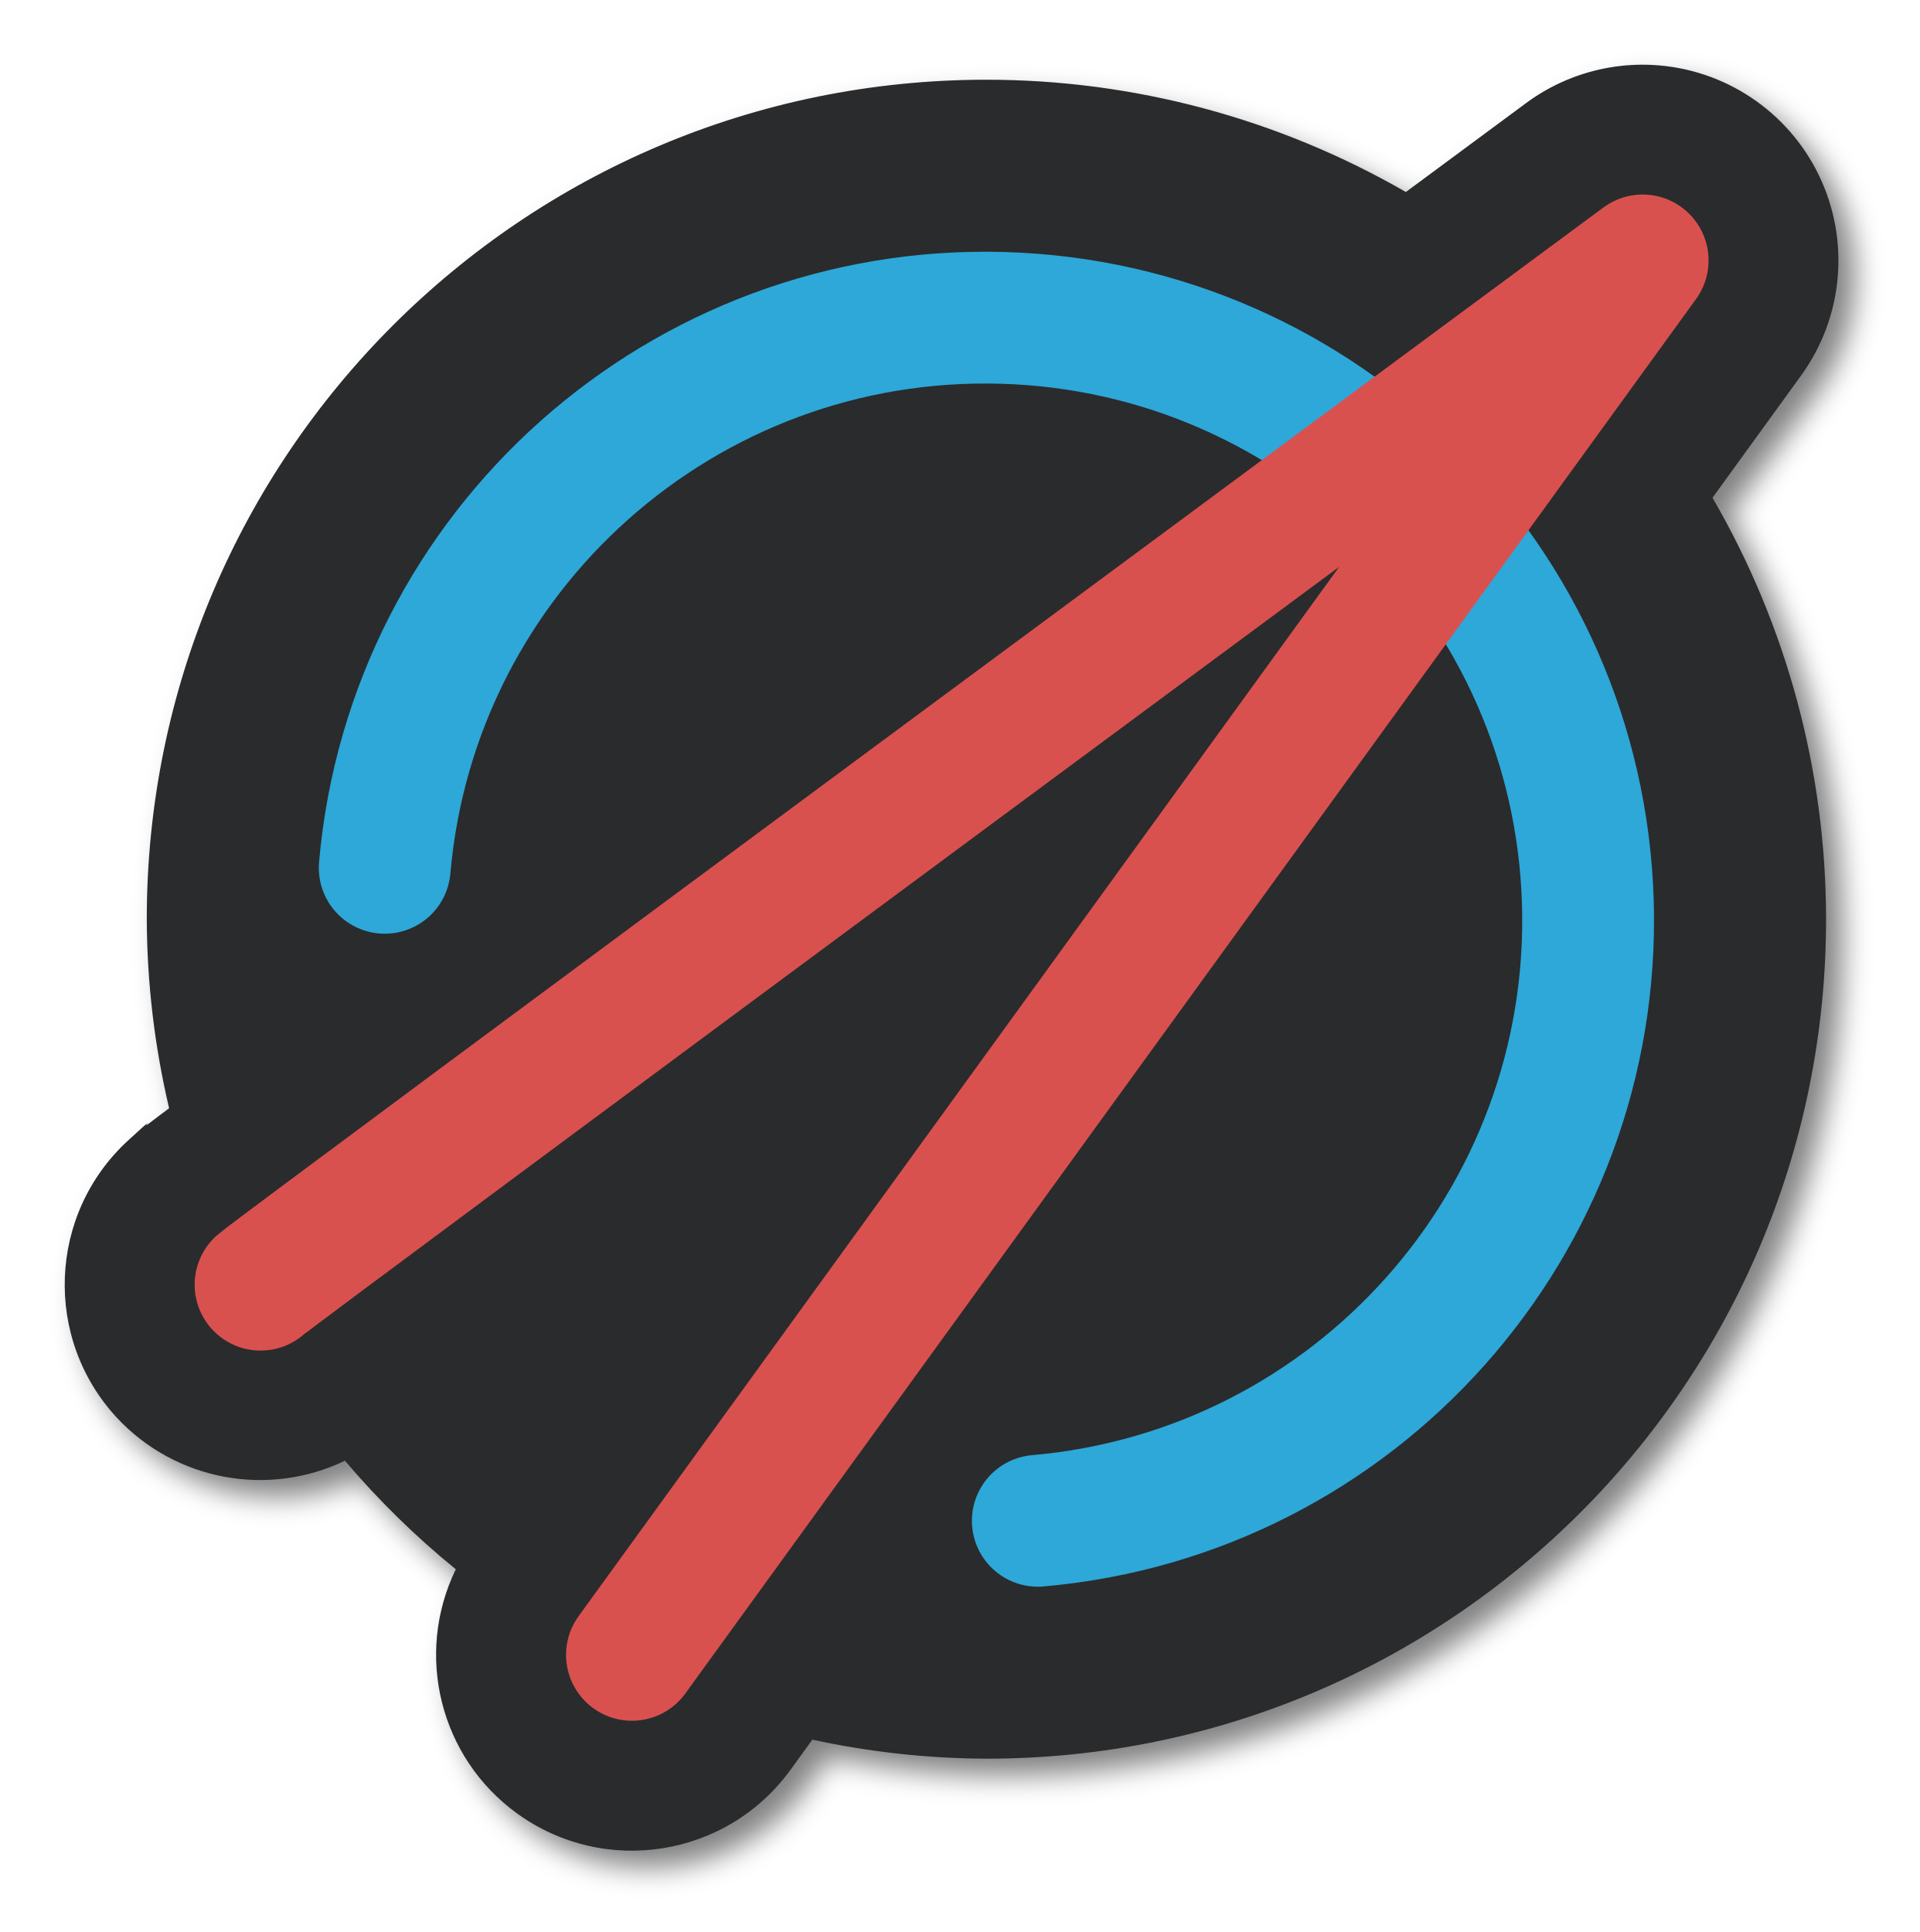
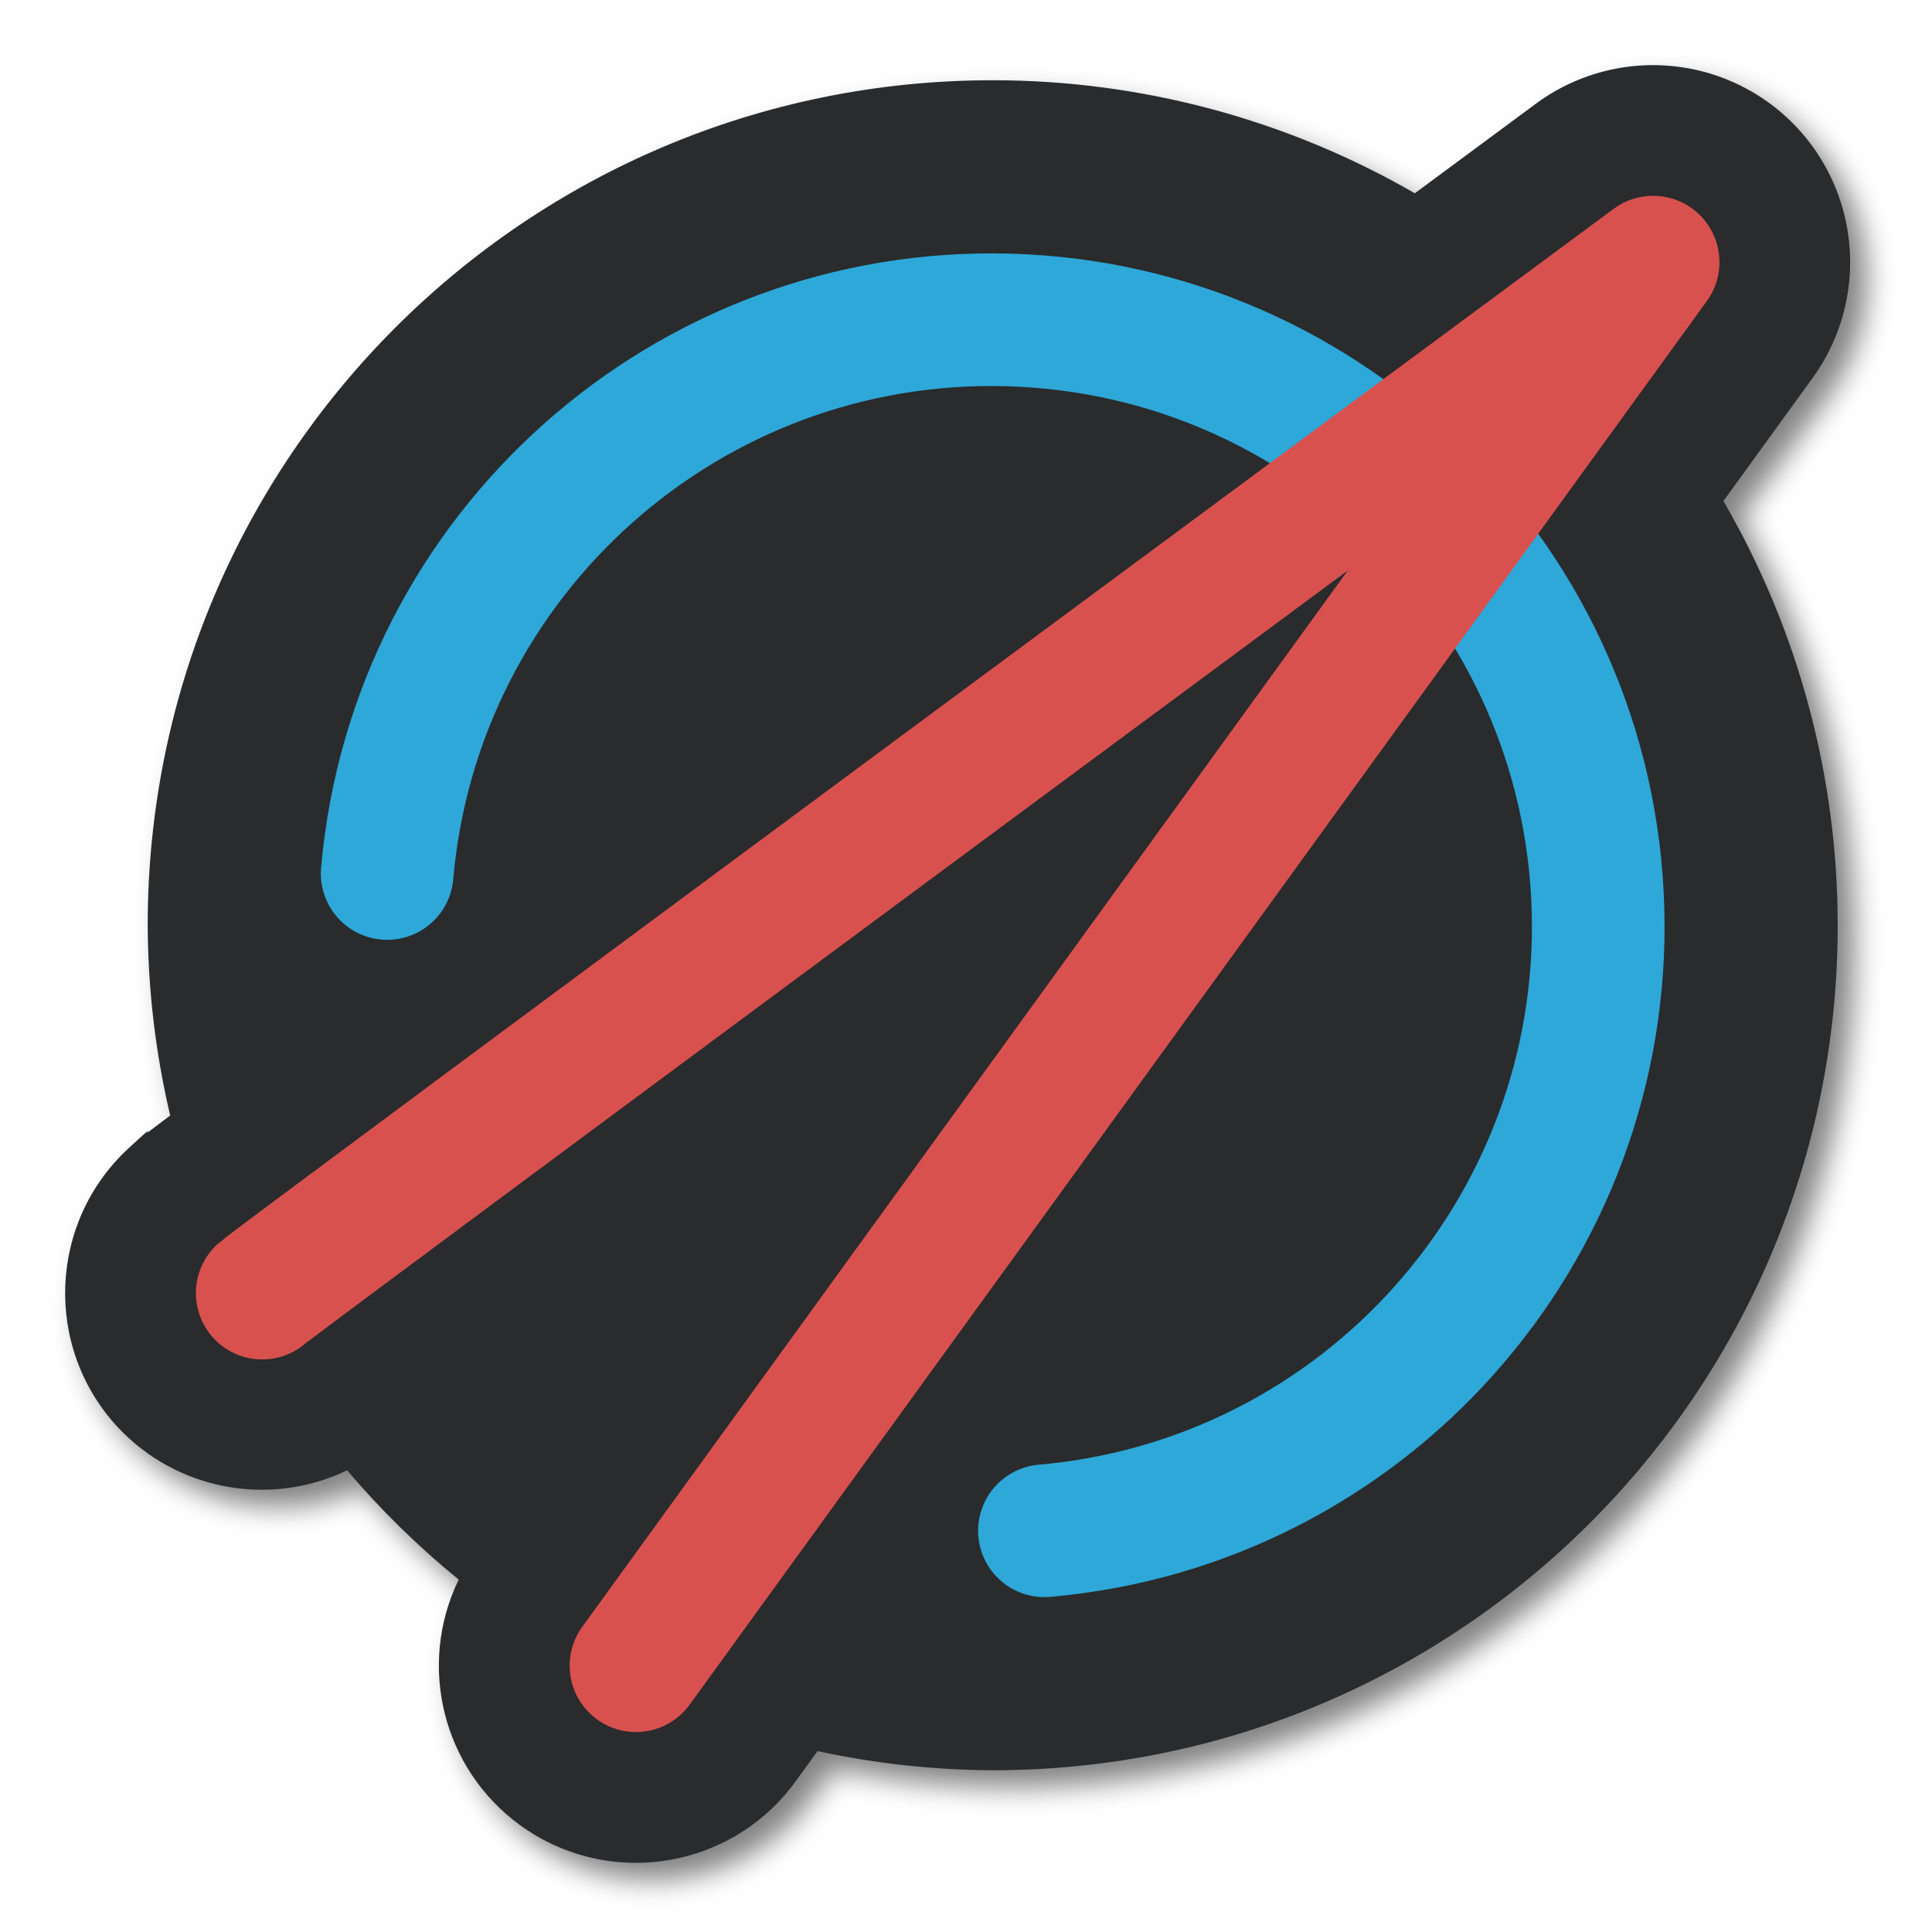
- <svg xmlns="http://www.w3.org/2000/svg" width="183.197mm" height="184.4mm" viewBox="-24 -24 233.041 234.571" version="1.1" id="svg5">
+ <svg xmlns="http://www.w3.org/2000/svg" width="183.197mm" height="183.197mm" viewBox="-24 -24 233.041 233.041" version="1.1" id="svg5">
  <defs id="defs2">
    <filter style="color-interpolation-filters:sRGB" id="filter1635" x="-0.028" y="-0.028" width="1.078" height="1.078">
      <feFlood flood-opacity="0.498" flood-color="rgb(0,0,0)" result="flood" id="feFlood1625" />
      <feComposite in="flood" in2="SourceGraphic" operator="in" result="composite1" id="feComposite1627" />
      <feGaussianBlur in="composite1" stdDeviation="3" result="blur" id="feGaussianBlur1629" />
      <feOffset dx="6" dy="6" result="offset" id="feOffset1631" />
      <feComposite in="SourceGraphic" in2="offset" operator="over" result="composite2" id="feComposite1633" />
    </filter>
    <filter style="color-interpolation-filters:sRGB" id="filter2992" x="-0.019" y="-0.019" width="1.047" height="1.047">
      <feFlood flood-opacity="0.498" flood-color="rgb(0,0,0)" result="flood" id="feFlood2982" />
      <feComposite in="flood" in2="SourceGraphic" operator="in" result="composite1" id="feComposite2984" />
      <feGaussianBlur in="composite1" stdDeviation="5" result="blur" id="feGaussianBlur2986" />
      <feOffset dx="6" dy="6" result="offset" id="feOffset2988" />
      <feComposite in="SourceGraphic" in2="offset" operator="over" result="composite2" id="feComposite2990" />
    </filter>
  </defs>
  <g id="layer2" transform="translate(-0.3708298,-0.3778389)">
    <path id="path6735-3" style="color:#000000;fill:#2a2b2d;stroke-width:2.971;stroke-linecap:round;stroke-linejoin:round;-inkscape-stroke:none;filter:url(#filter2992)" d="m 649.291,100.887 a 70.643,70.643 0 0 0 -15.109,0.854 70.643,70.643 0 0 0 -30.441,12.865 c 0,0 -36.474,26.989 -43.406,32.115 a 302.833,302.833 0 0 0 -151.283,-40.504 302.833,302.833 0 0 0 -302.834,302.834 302.833,302.833 0 0 0 8.061,68.193 c -0.852,0.639 -2.334,1.741 -3.08,2.303 -2.018,1.518 -3.627,2.733 -4.963,3.754 -1.336,1.021 4.125,-4.49 -6.91,5.705 a 70.636,70.636 0 0 0 -3.953,99.816 70.636,70.636 0 0 0 82.32,15.568 302.833,302.833 0 0 0 39.982,39.162 70.636,70.636 0 0 0 22.082,88.07 70.636,70.636 0 0 0 98.646,-15.748 l 7.865,-10.854 a 302.833,302.833 0 0 0 62.783,6.863 302.833,302.833 0 0 0 302.834,-302.834 302.833,302.833 0 0 0 -40.963,-152.031 l 32.008,-44.168 A 70.643,70.643 0 0 0 649.291,100.887 Z" transform="matrix(0.3365705,0,0,0.3365705,-41.56193,-49.6918)" />
  </g>
  <g id="layer1" style="display:inline" transform="translate(-8.784606,-19.07085)">
    <path style="opacity:1;fill:none;stroke:#2da8d8;stroke-width:16;stroke-linecap:round;stroke-dasharray:none;stroke-opacity:1" id="path288" d="m 31.485,100.437 a 73.18,73.18 0 0 1 75.03,-66.771 73.18,73.18 0 0 1 71.021,71.021 73.18,73.18 0 0 1 -66.771,75.03" />
    <path style="font-variation-settings:normal;opacity:1;vector-effect:none;fill:none;fill-opacity:1;stroke:#d9514e;stroke-width:16;stroke-linecap:round;stroke-linejoin:round;stroke-miterlimit:4;stroke-dasharray:none;stroke-dashoffset:0;stroke-opacity:1;-inkscape-stroke:none;stop-color:#000000;stop-opacity:1" d="M 16.414,151.049 C 18.056,149.532 184.187,26.69 184.187,26.69 L 61.497,195.993" id="path6735" />
  </g>
</svg>
